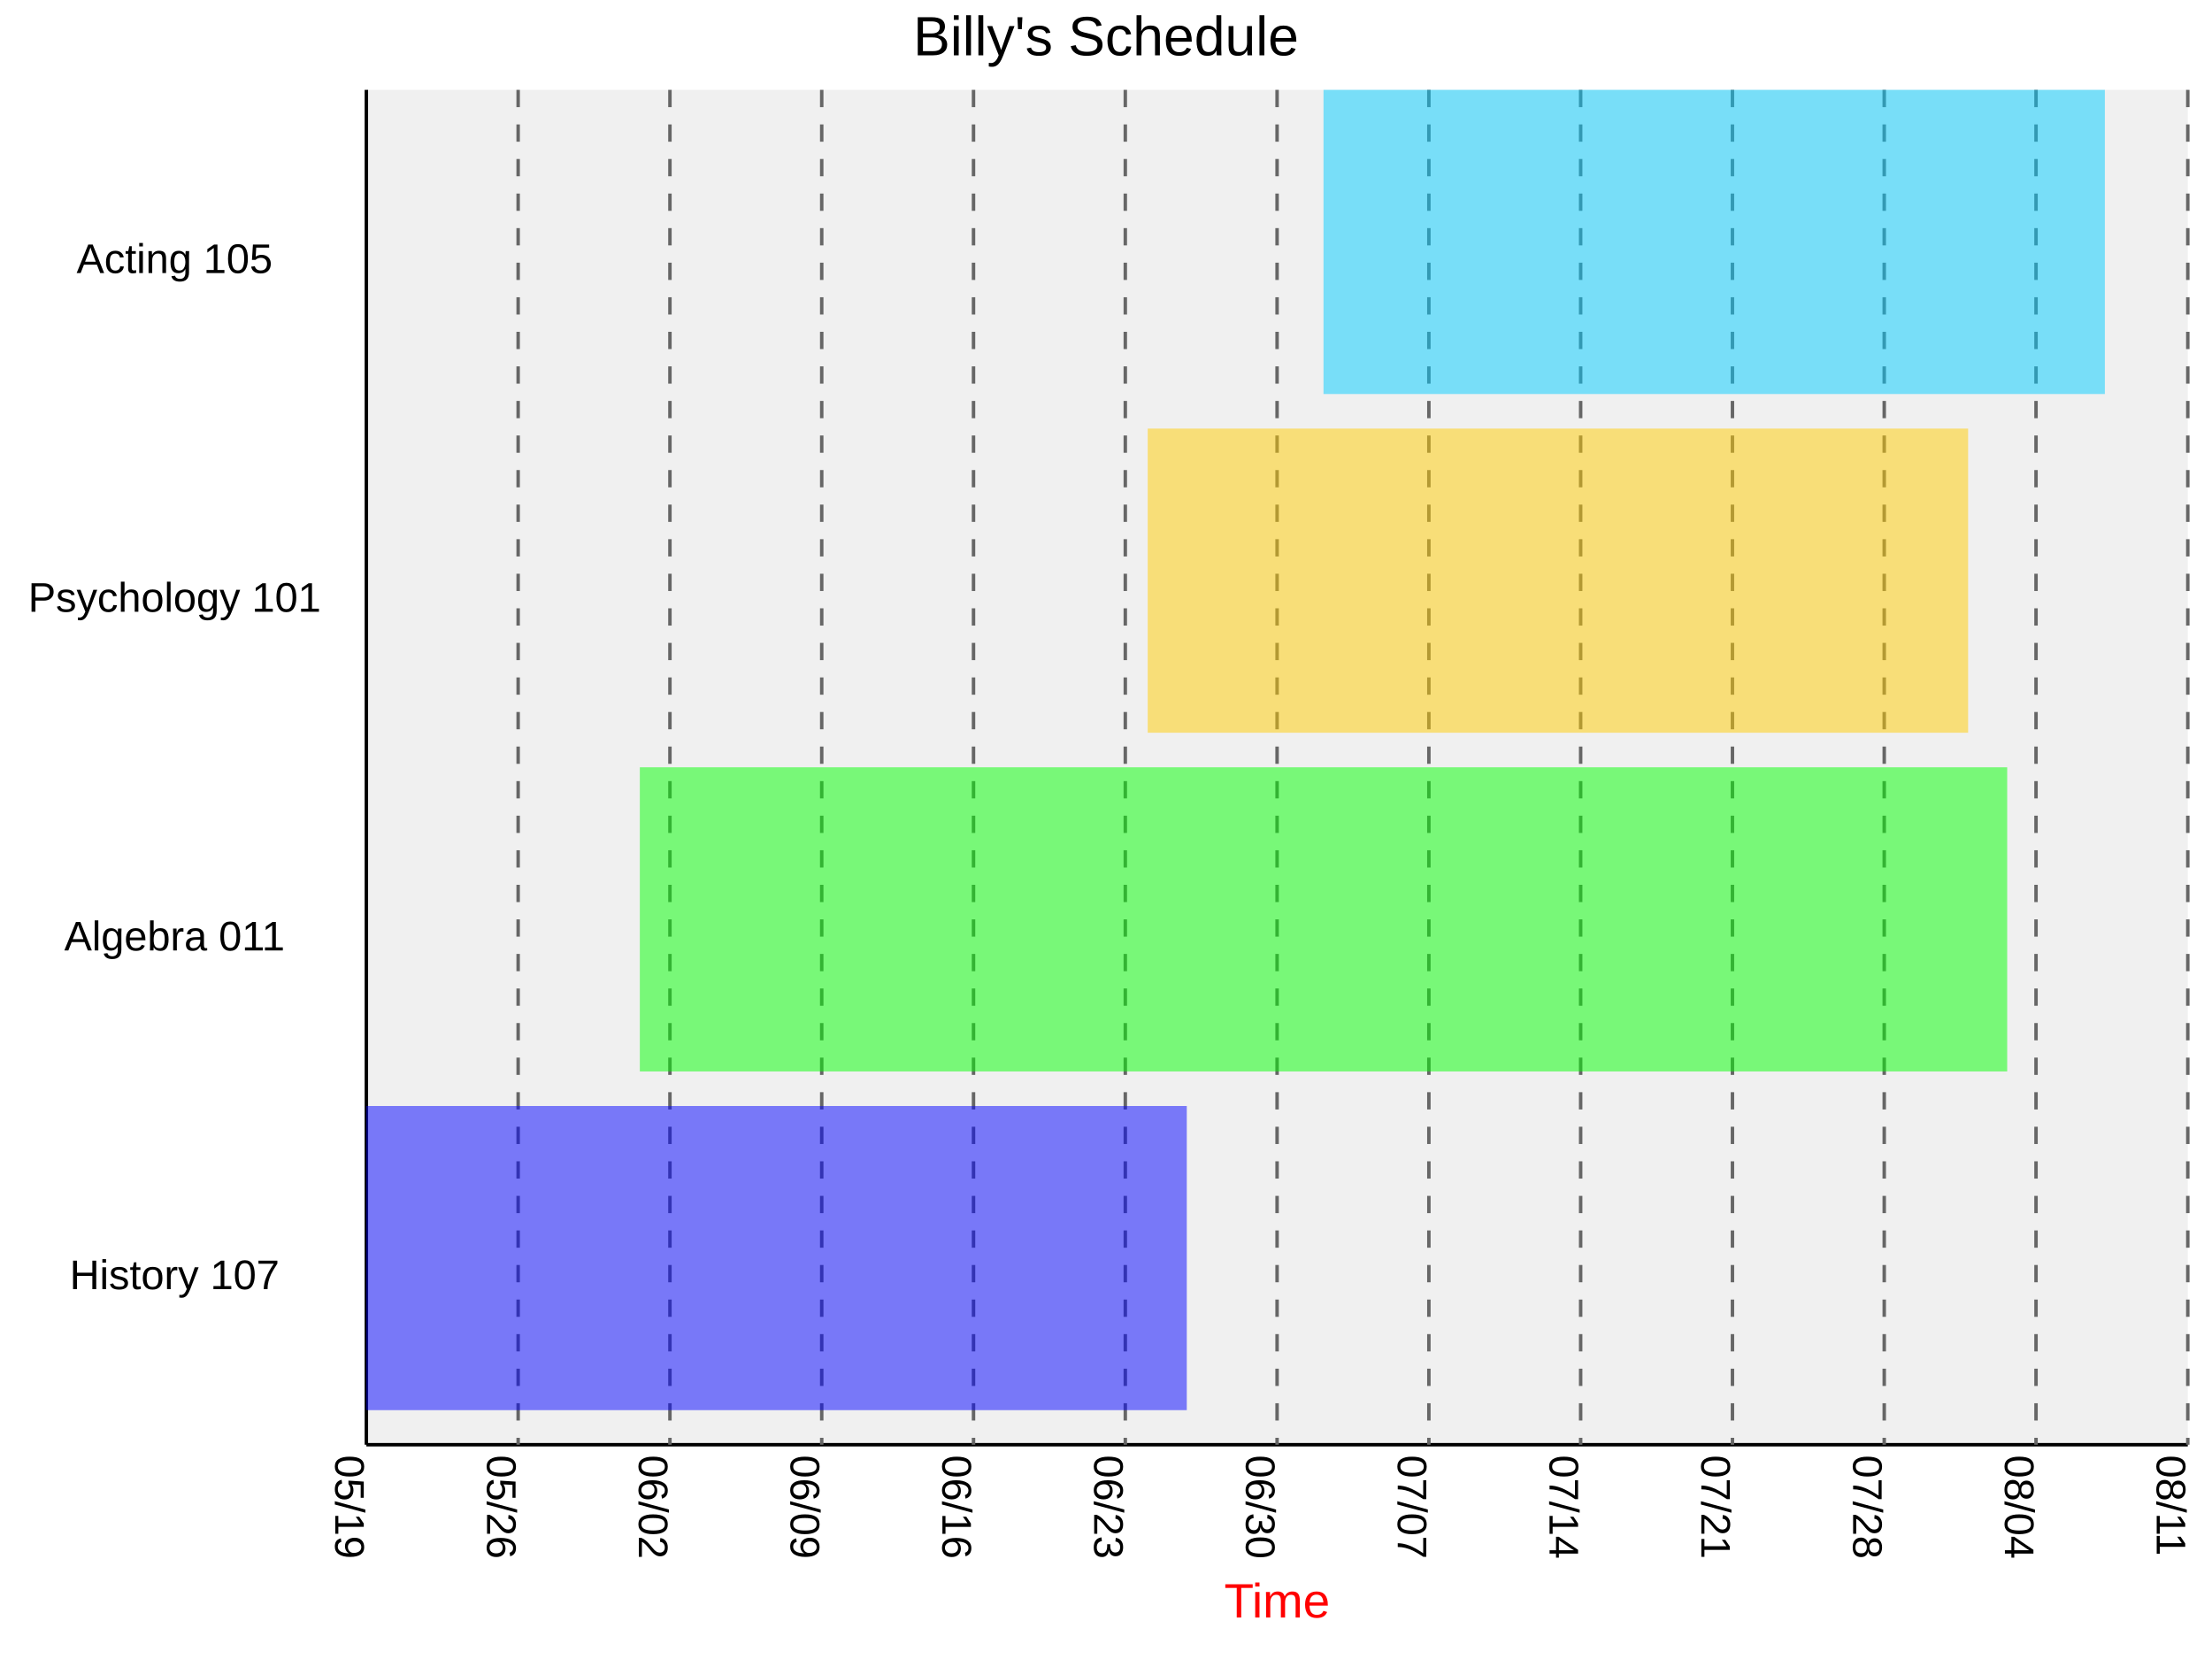
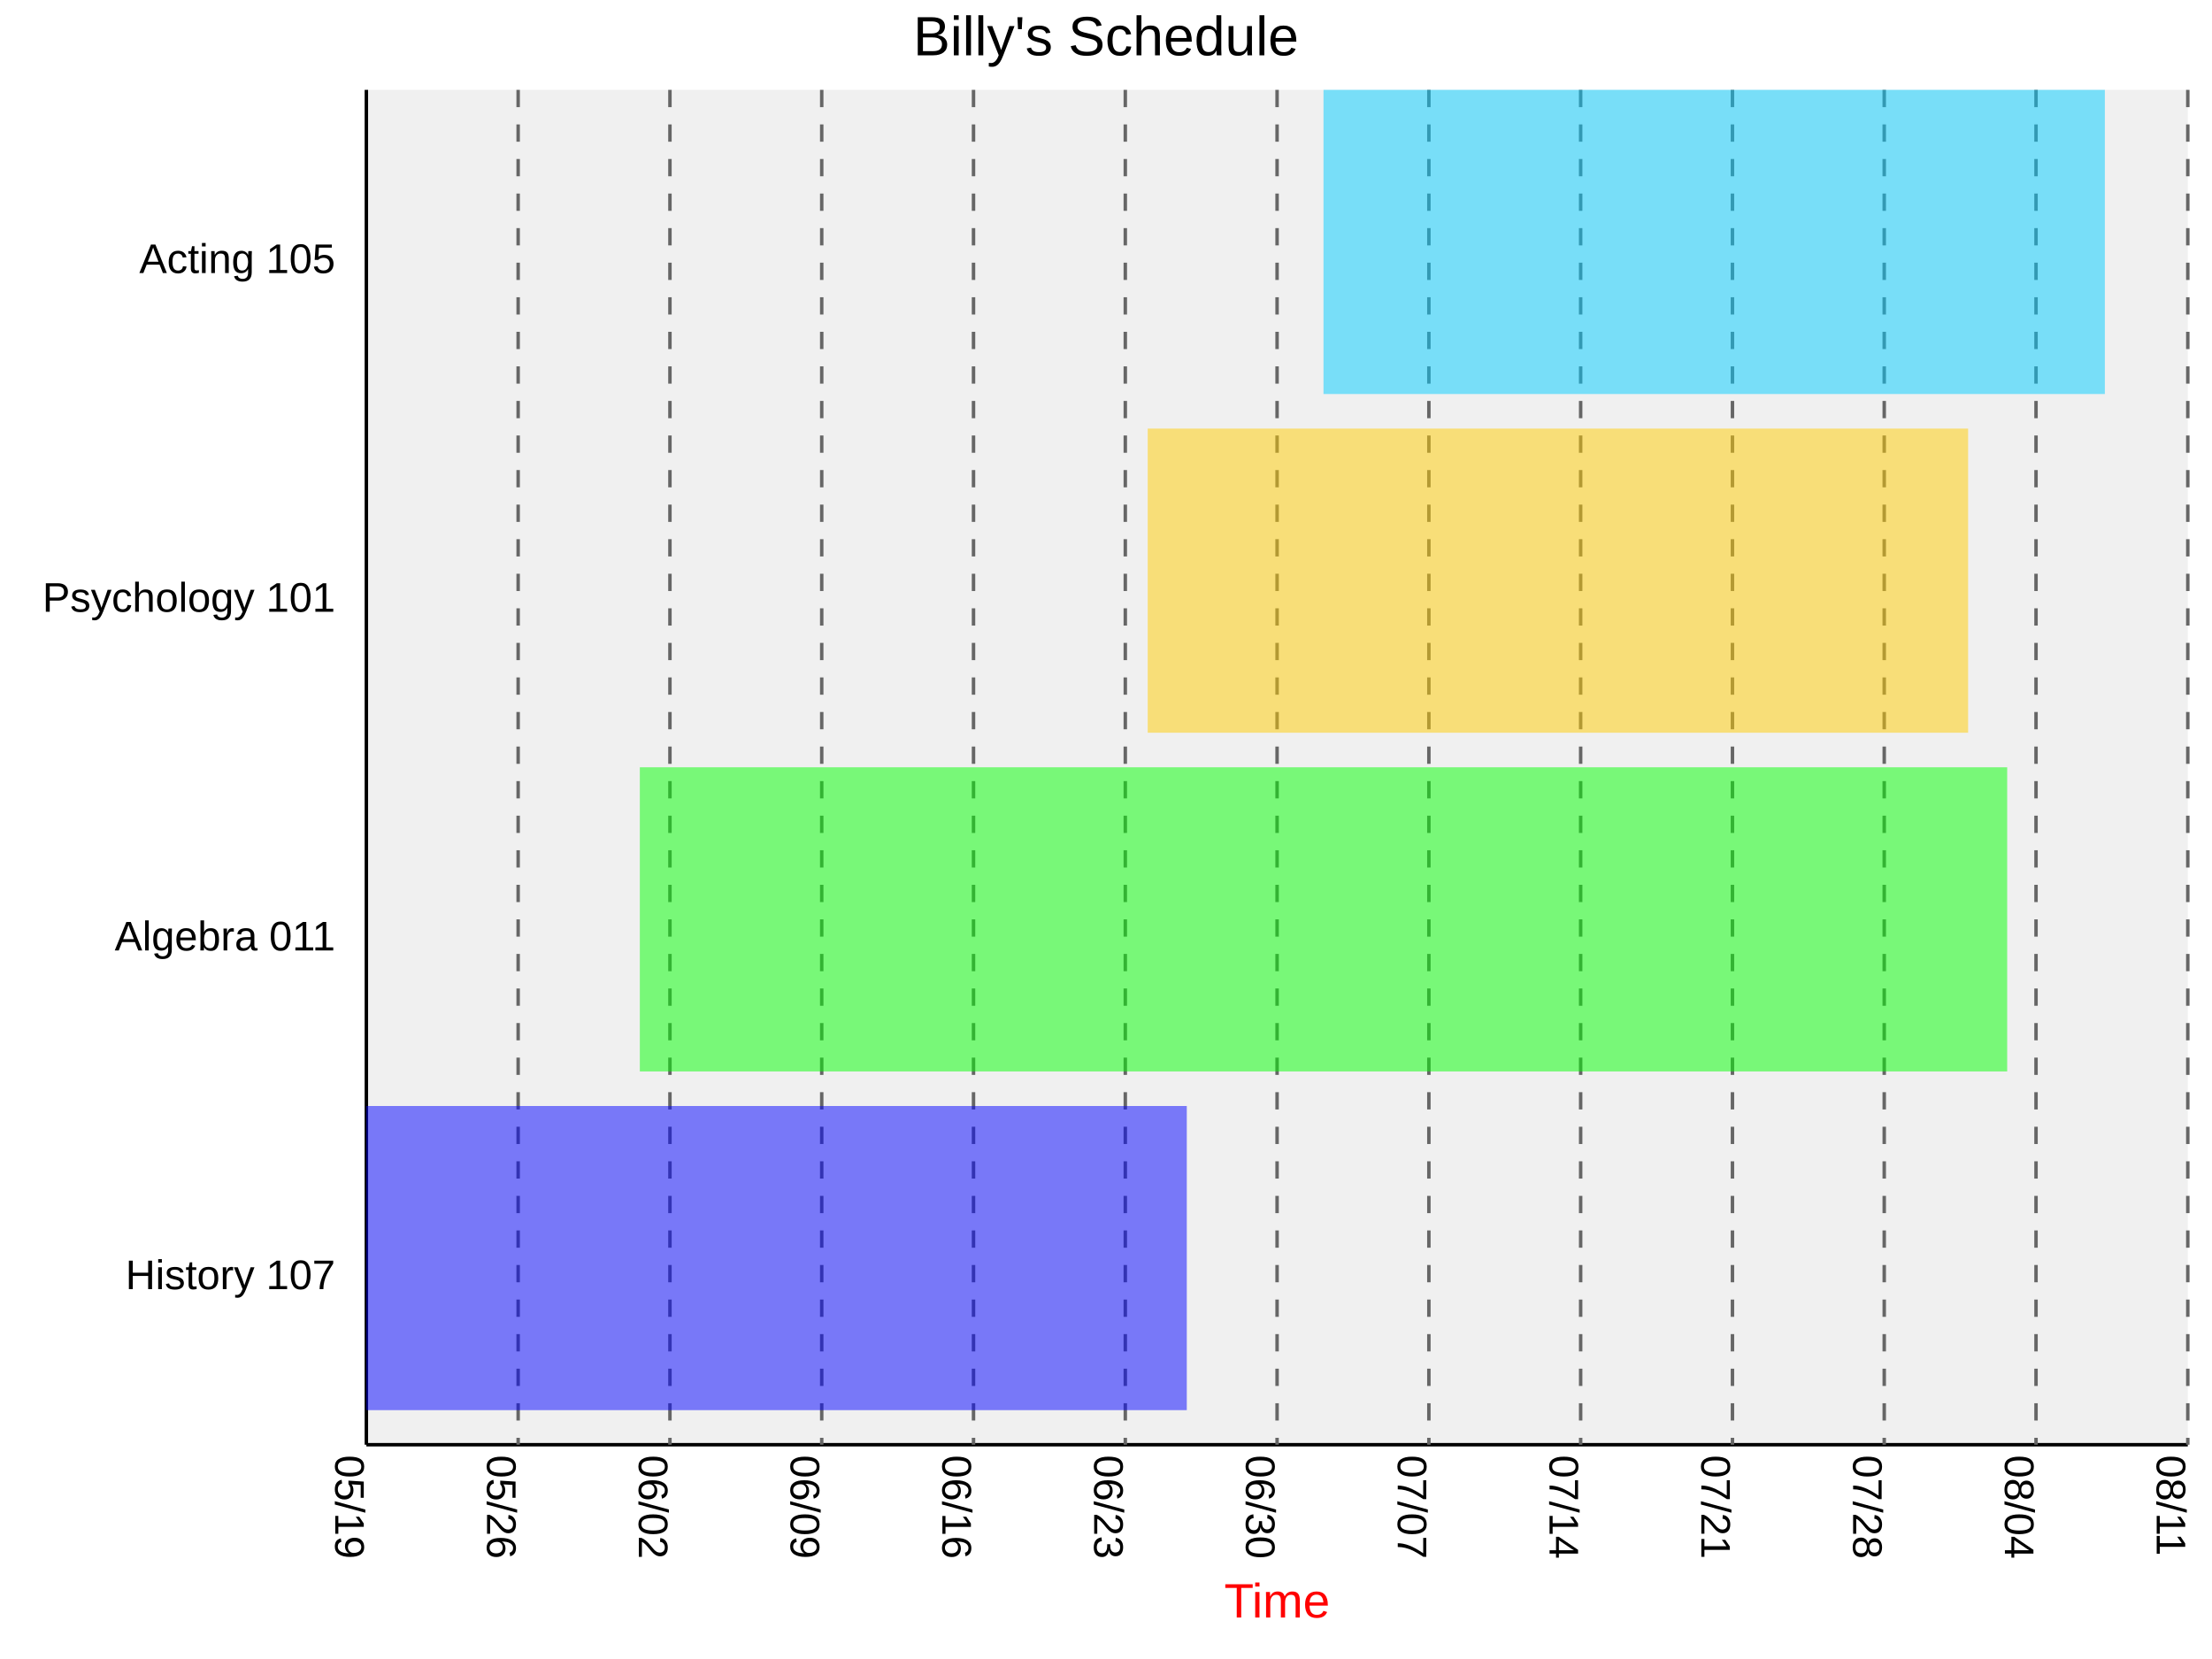
<svg xmlns="http://www.w3.org/2000/svg" width="640" height="480" viewBox="0 0 640 480">
  <defs />
  <rect width="640" height="480" x="0" y="0" class="svgBackground" style="fill:#ffffff;" />
  <g transform="translate( 106.0 26 )">
    <rect x="0" y="0" width="527.0" height="392.0" class="graphBackground" style="fill:#f0f0f0;" />
    <path d="M 0 392.0 h527.0" class="axis" id="yAxis" style="stroke: #000000; stroke-width: 1px;" />
    <path d="M 0.0 0 v392.0" class="axis" id="xAxis" style="stroke: #000000; stroke-width: 1px;" />
    <text class="xAxisLabels" x="0.0" y="407.0" transform="rotate( 90 0.0 395.0 ) translate( 0 -3 )" style="text-anchor: middle; fill: #000000; font-size: 12px; font-family: &quot;Arial&quot;, sans-serif; font-weight: normal;text-anchor: start">05/19</text>
    <text class="xAxisLabels" x="43.917" y="407.0" transform="rotate( 90 43.91667 395.0 ) translate( 0 -3 )" style="text-anchor: middle; fill: #000000; font-size: 12px; font-family: &quot;Arial&quot;, sans-serif; font-weight: normal;text-anchor: start">05/26</text>
    <path d="M43.917 0 v392.0" class="guideLines" style="stroke: #666666; stroke-width: 1px; stroke-dasharray: 5 5;" />
    <text class="xAxisLabels" x="87.833" y="407.0" transform="rotate( 90 87.83333 395.0 ) translate( 0 -3 )" style="text-anchor: middle; fill: #000000; font-size: 12px; font-family: &quot;Arial&quot;, sans-serif; font-weight: normal;text-anchor: start">06/02</text>
    <path d="M87.833 0 v392.0" class="guideLines" style="stroke: #666666; stroke-width: 1px; stroke-dasharray: 5 5;" />
    <text class="xAxisLabels" x="131.75" y="407.0" transform="rotate( 90 131.75 395.0 ) translate( 0 -3 )" style="text-anchor: middle; fill: #000000; font-size: 12px; font-family: &quot;Arial&quot;, sans-serif; font-weight: normal;text-anchor: start">06/09</text>
    <path d="M131.75 0 v392.0" class="guideLines" style="stroke: #666666; stroke-width: 1px; stroke-dasharray: 5 5;" />
    <text class="xAxisLabels" x="175.667" y="407.0" transform="rotate( 90 175.6667 395.0 ) translate( 0 -3 )" style="text-anchor: middle; fill: #000000; font-size: 12px; font-family: &quot;Arial&quot;, sans-serif; font-weight: normal;text-anchor: start">06/16</text>
    <path d="M175.667 0 v392.0" class="guideLines" style="stroke: #666666; stroke-width: 1px; stroke-dasharray: 5 5;" />
    <text class="xAxisLabels" x="219.583" y="407.0" transform="rotate( 90 219.5833 395.0 ) translate( 0 -3 )" style="text-anchor: middle; fill: #000000; font-size: 12px; font-family: &quot;Arial&quot;, sans-serif; font-weight: normal;text-anchor: start">06/23</text>
    <path d="M219.583 0 v392.0" class="guideLines" style="stroke: #666666; stroke-width: 1px; stroke-dasharray: 5 5;" />
    <text class="xAxisLabels" x="263.5" y="407.0" transform="rotate( 90 263.5 395.0 ) translate( 0 -3 )" style="text-anchor: middle; fill: #000000; font-size: 12px; font-family: &quot;Arial&quot;, sans-serif; font-weight: normal;text-anchor: start">06/30</text>
    <path d="M263.5 0 v392.0" class="guideLines" style="stroke: #666666; stroke-width: 1px; stroke-dasharray: 5 5;" />
    <text class="xAxisLabels" x="307.417" y="407.0" transform="rotate( 90 307.4167 395.0 ) translate( 0 -3 )" style="text-anchor: middle; fill: #000000; font-size: 12px; font-family: &quot;Arial&quot;, sans-serif; font-weight: normal;text-anchor: start">07/07</text>
    <path d="M307.417 0 v392.0" class="guideLines" style="stroke: #666666; stroke-width: 1px; stroke-dasharray: 5 5;" />
    <text class="xAxisLabels" x="351.333" y="407.0" transform="rotate( 90 351.3333 395.0 ) translate( 0 -3 )" style="text-anchor: middle; fill: #000000; font-size: 12px; font-family: &quot;Arial&quot;, sans-serif; font-weight: normal;text-anchor: start">07/14</text>
    <path d="M351.333 0 v392.0" class="guideLines" style="stroke: #666666; stroke-width: 1px; stroke-dasharray: 5 5;" />
    <text class="xAxisLabels" x="395.25" y="407.0" transform="rotate( 90 395.25 395.0 ) translate( 0 -3 )" style="text-anchor: middle; fill: #000000; font-size: 12px; font-family: &quot;Arial&quot;, sans-serif; font-weight: normal;text-anchor: start">07/21</text>
    <path d="M395.25 0 v392.0" class="guideLines" style="stroke: #666666; stroke-width: 1px; stroke-dasharray: 5 5;" />
    <text class="xAxisLabels" x="439.167" y="407.0" transform="rotate( 90 439.1667 395.0 ) translate( 0 -3 )" style="text-anchor: middle; fill: #000000; font-size: 12px; font-family: &quot;Arial&quot;, sans-serif; font-weight: normal;text-anchor: start">07/28</text>
    <path d="M439.167 0 v392.0" class="guideLines" style="stroke: #666666; stroke-width: 1px; stroke-dasharray: 5 5;" />
    <text class="xAxisLabels" x="483.083" y="407.0" transform="rotate( 90 483.0833 395.0 ) translate( 0 -3 )" style="text-anchor: middle; fill: #000000; font-size: 12px; font-family: &quot;Arial&quot;, sans-serif; font-weight: normal;text-anchor: start">08/04</text>
    <path d="M483.083 0 v392.0" class="guideLines" style="stroke: #666666; stroke-width: 1px; stroke-dasharray: 5 5;" />
    <text class="xAxisLabels" x="527.0" y="407.0" transform="rotate( 90 527.0 395.0 ) translate( 0 -3 )" style="text-anchor: middle; fill: #000000; font-size: 12px; font-family: &quot;Arial&quot;, sans-serif; font-weight: normal;text-anchor: start">08/11</text>
    <path d="M527.0 0 v392.0" class="guideLines" style="stroke: #666666; stroke-width: 1px; stroke-dasharray: 5 5;" />
-     <text x="-43.5" y="347.0" class="yAxisLabels" style="text-anchor: end; fill: #000000; font-size: 12px; font-family: &quot;Arial&quot;, sans-serif; font-weight: normal;text-anchor: middle" transform="translate( -12 0 ) rotate( 0 -43.5 347.0 ) ">History 107</text>
-     <text x="-43.5" y="249.0" class="yAxisLabels" style="text-anchor: end; fill: #000000; font-size: 12px; font-family: &quot;Arial&quot;, sans-serif; font-weight: normal;text-anchor: middle" transform="translate( -12 0 ) rotate( 0 -43.5 249.0 ) ">Algebra 011</text>
-     <text x="-43.5" y="151.0" class="yAxisLabels" style="text-anchor: end; fill: #000000; font-size: 12px; font-family: &quot;Arial&quot;, sans-serif; font-weight: normal;text-anchor: middle" transform="translate( -12 0 ) rotate( 0 -43.5 151.0 ) ">Psychology 101</text>
-     <text x="-43.5" y="53.0" class="yAxisLabels" style="text-anchor: end; fill: #000000; font-size: 12px; font-family: &quot;Arial&quot;, sans-serif; font-weight: normal;text-anchor: middle" transform="translate( -12 0 ) rotate( 0 -43.5 53.0 ) ">Acting 105</text>
+     <text x="3" y="347.0" class="yAxisLabels" style="text-anchor: end; fill: #000000; font-size: 12px; font-family: &quot;Arial&quot;, sans-serif; font-weight: normal;text-anchor: end" transform="translate( -12 0 ) rotate( 0 3 347.0 ) ">History 107</text>
+     <text x="3" y="249.0" class="yAxisLabels" style="text-anchor: end; fill: #000000; font-size: 12px; font-family: &quot;Arial&quot;, sans-serif; font-weight: normal;text-anchor: end" transform="translate( -12 0 ) rotate( 0 3 249.0 ) ">Algebra 011</text>
+     <text x="3" y="151.0" class="yAxisLabels" style="text-anchor: end; fill: #000000; font-size: 12px; font-family: &quot;Arial&quot;, sans-serif; font-weight: normal;text-anchor: end" transform="translate( -12 0 ) rotate( 0 3 151.0 ) ">Psychology 101</text>
+     <text x="3" y="53.0" class="yAxisLabels" style="text-anchor: end; fill: #000000; font-size: 12px; font-family: &quot;Arial&quot;, sans-serif; font-weight: normal;text-anchor: end" transform="translate( -12 0 ) rotate( 0 3 53.0 ) ">Acting 105</text>
    <rect x="0.0" y="294.0" width="237.371" height="88.0" class="fill2" style="fill: #0000ff; fill-opacity: 0.5; stroke: none; stroke-width: 1px;" />
    <rect x="79.124" y="196.0" width="395.618" height="88.0" class="fill3" style="fill: #00ff00; fill-opacity: 0.5; stroke: none; stroke-width: 1px;" />
    <rect x="226.067" y="98.0" width="237.371" height="88.0" class="fill4" style="fill: #ffcc00; fill-opacity: 0.5; stroke: none; stroke-width: 1px;" />
    <rect x="276.933" y="0.0" width="226.067" height="88.0" class="fill5" style="fill: #00ccff; fill-opacity: 0.5; stroke: none; stroke-width: 1px;" />
    <g />
  </g>
  <text x="320" y="16" class="mainTitle" style="text-anchor: middle; fill: #000000; font-size: 16px; font-family: &quot;Arial&quot;, sans-serif; font-weight: normal;">Billy's Schedule</text>
  <text x="369.5" y="468.0" class="xAxisTitle" style="text-anchor: middle; fill: #ff0000; font-size: 14px; font-family: &quot;Arial&quot;, sans-serif; font-weight: normal;">Time</text>
</svg>
